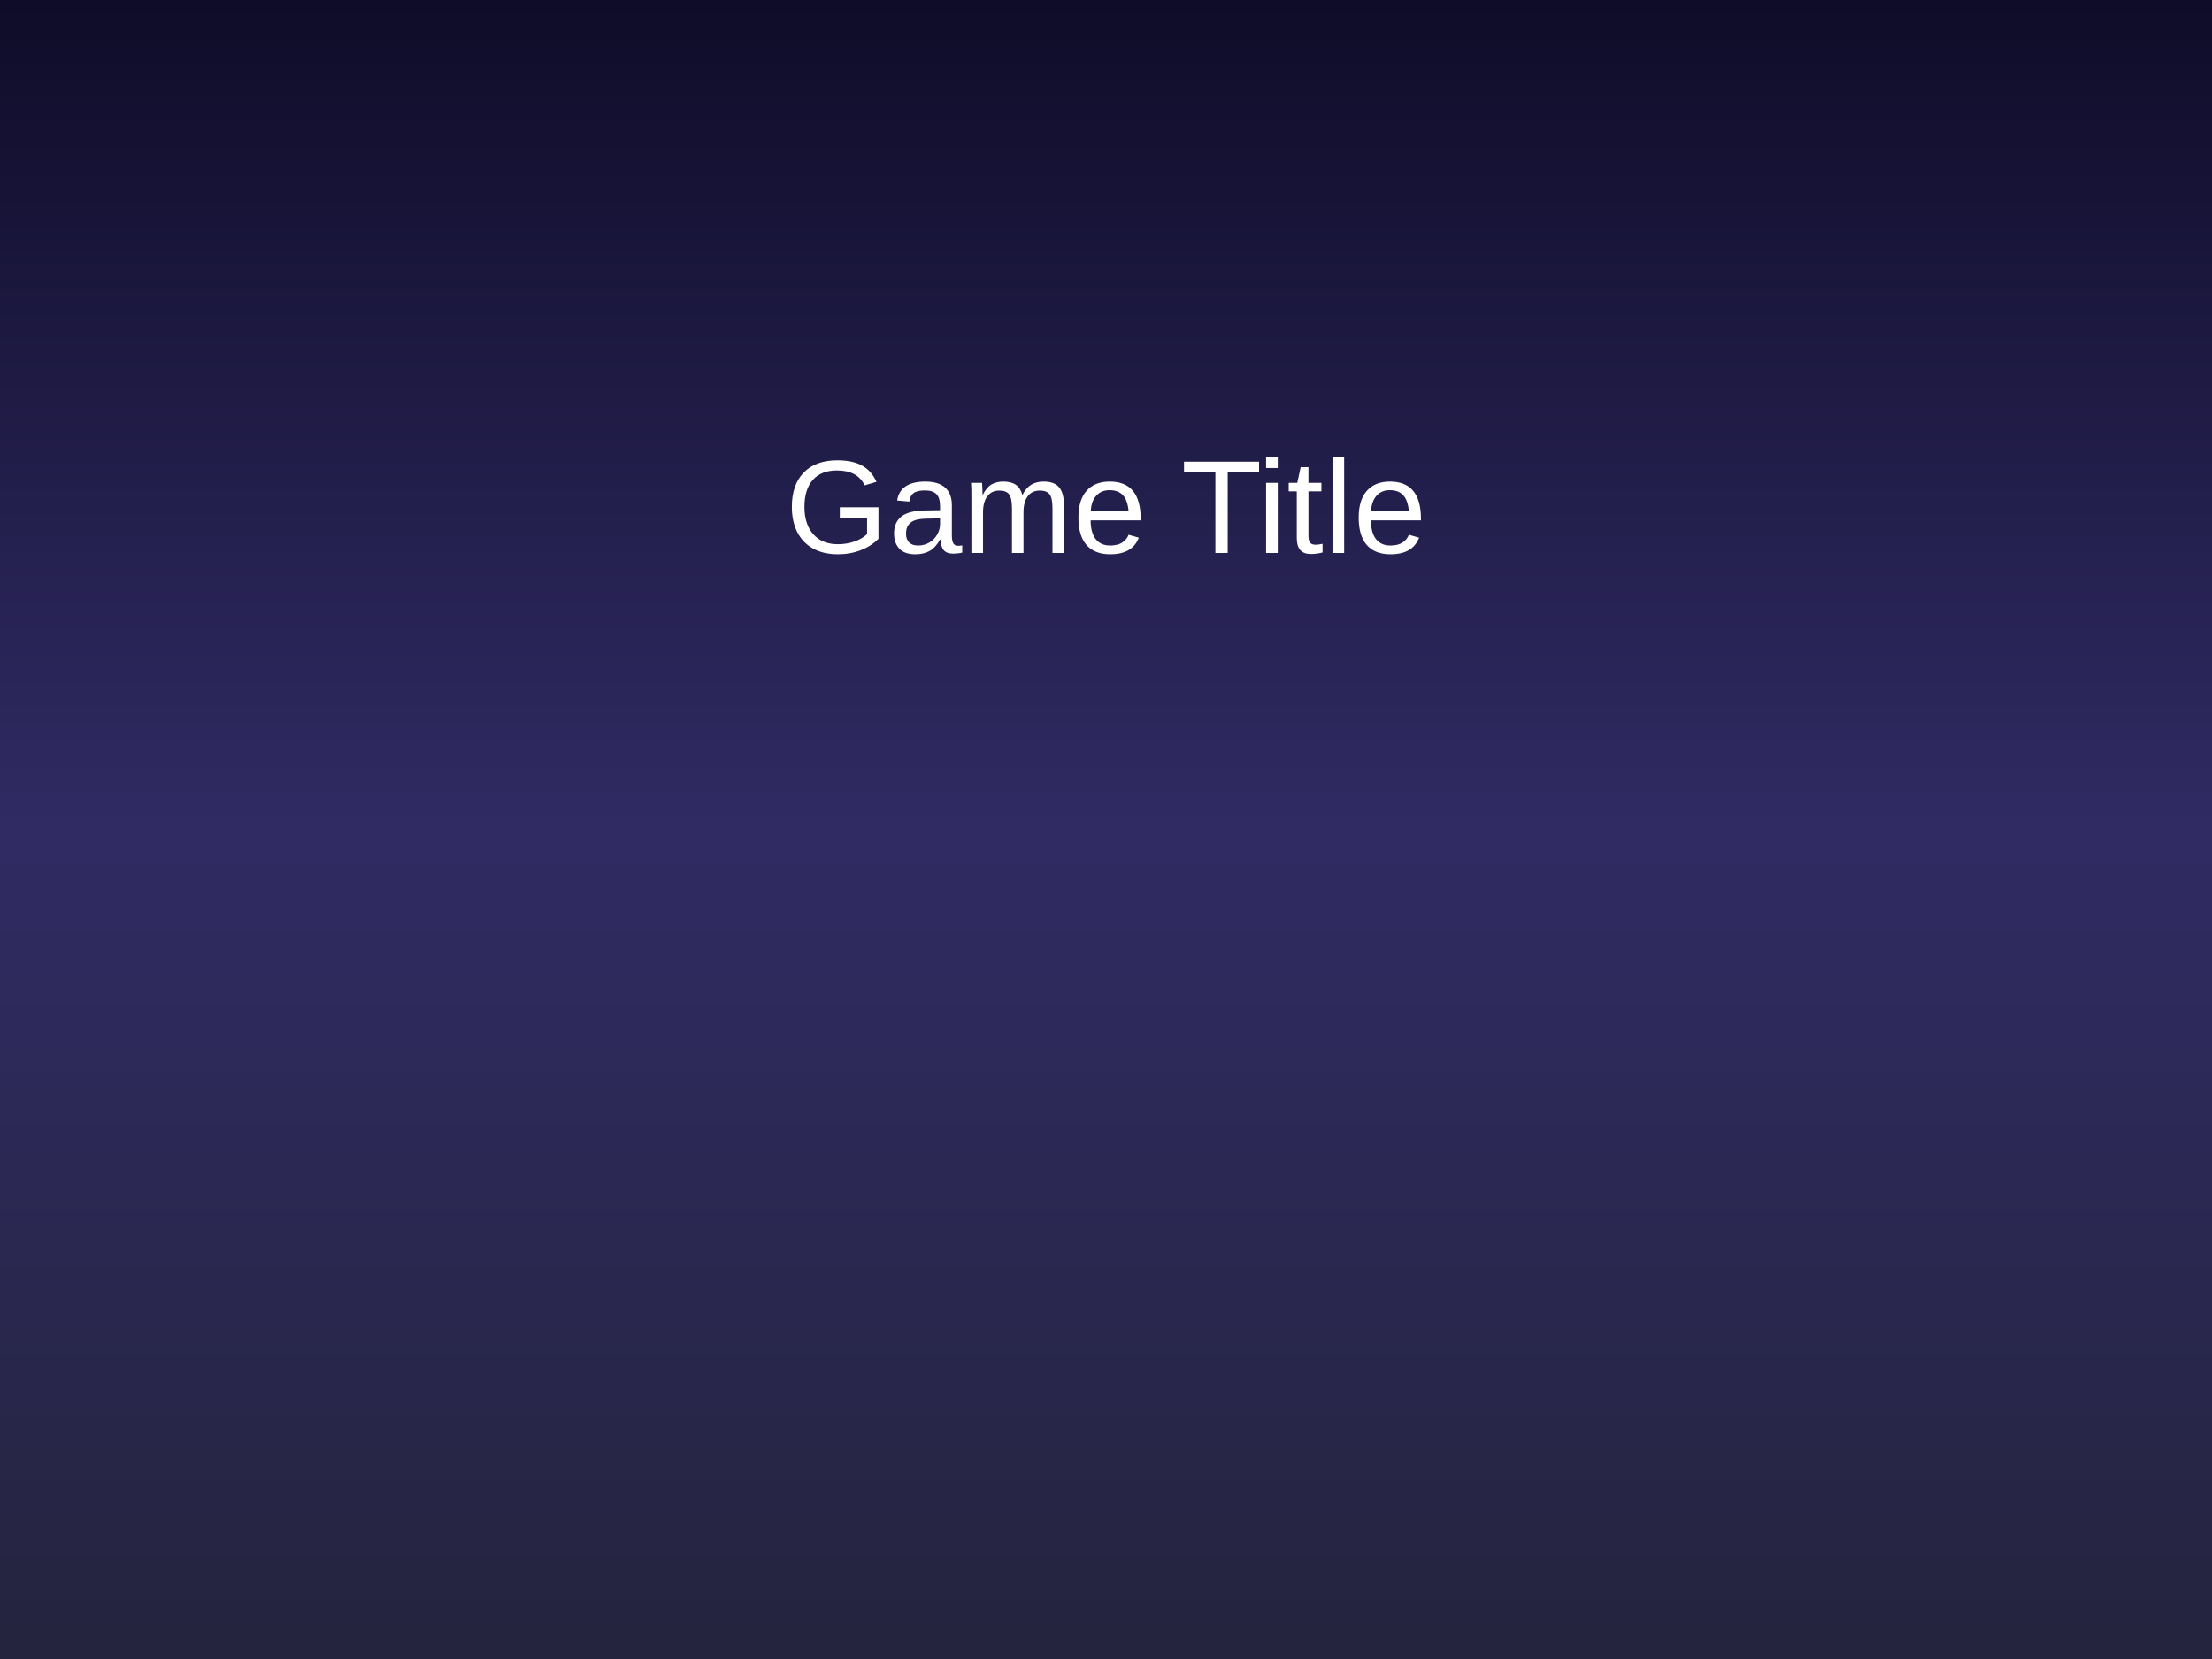
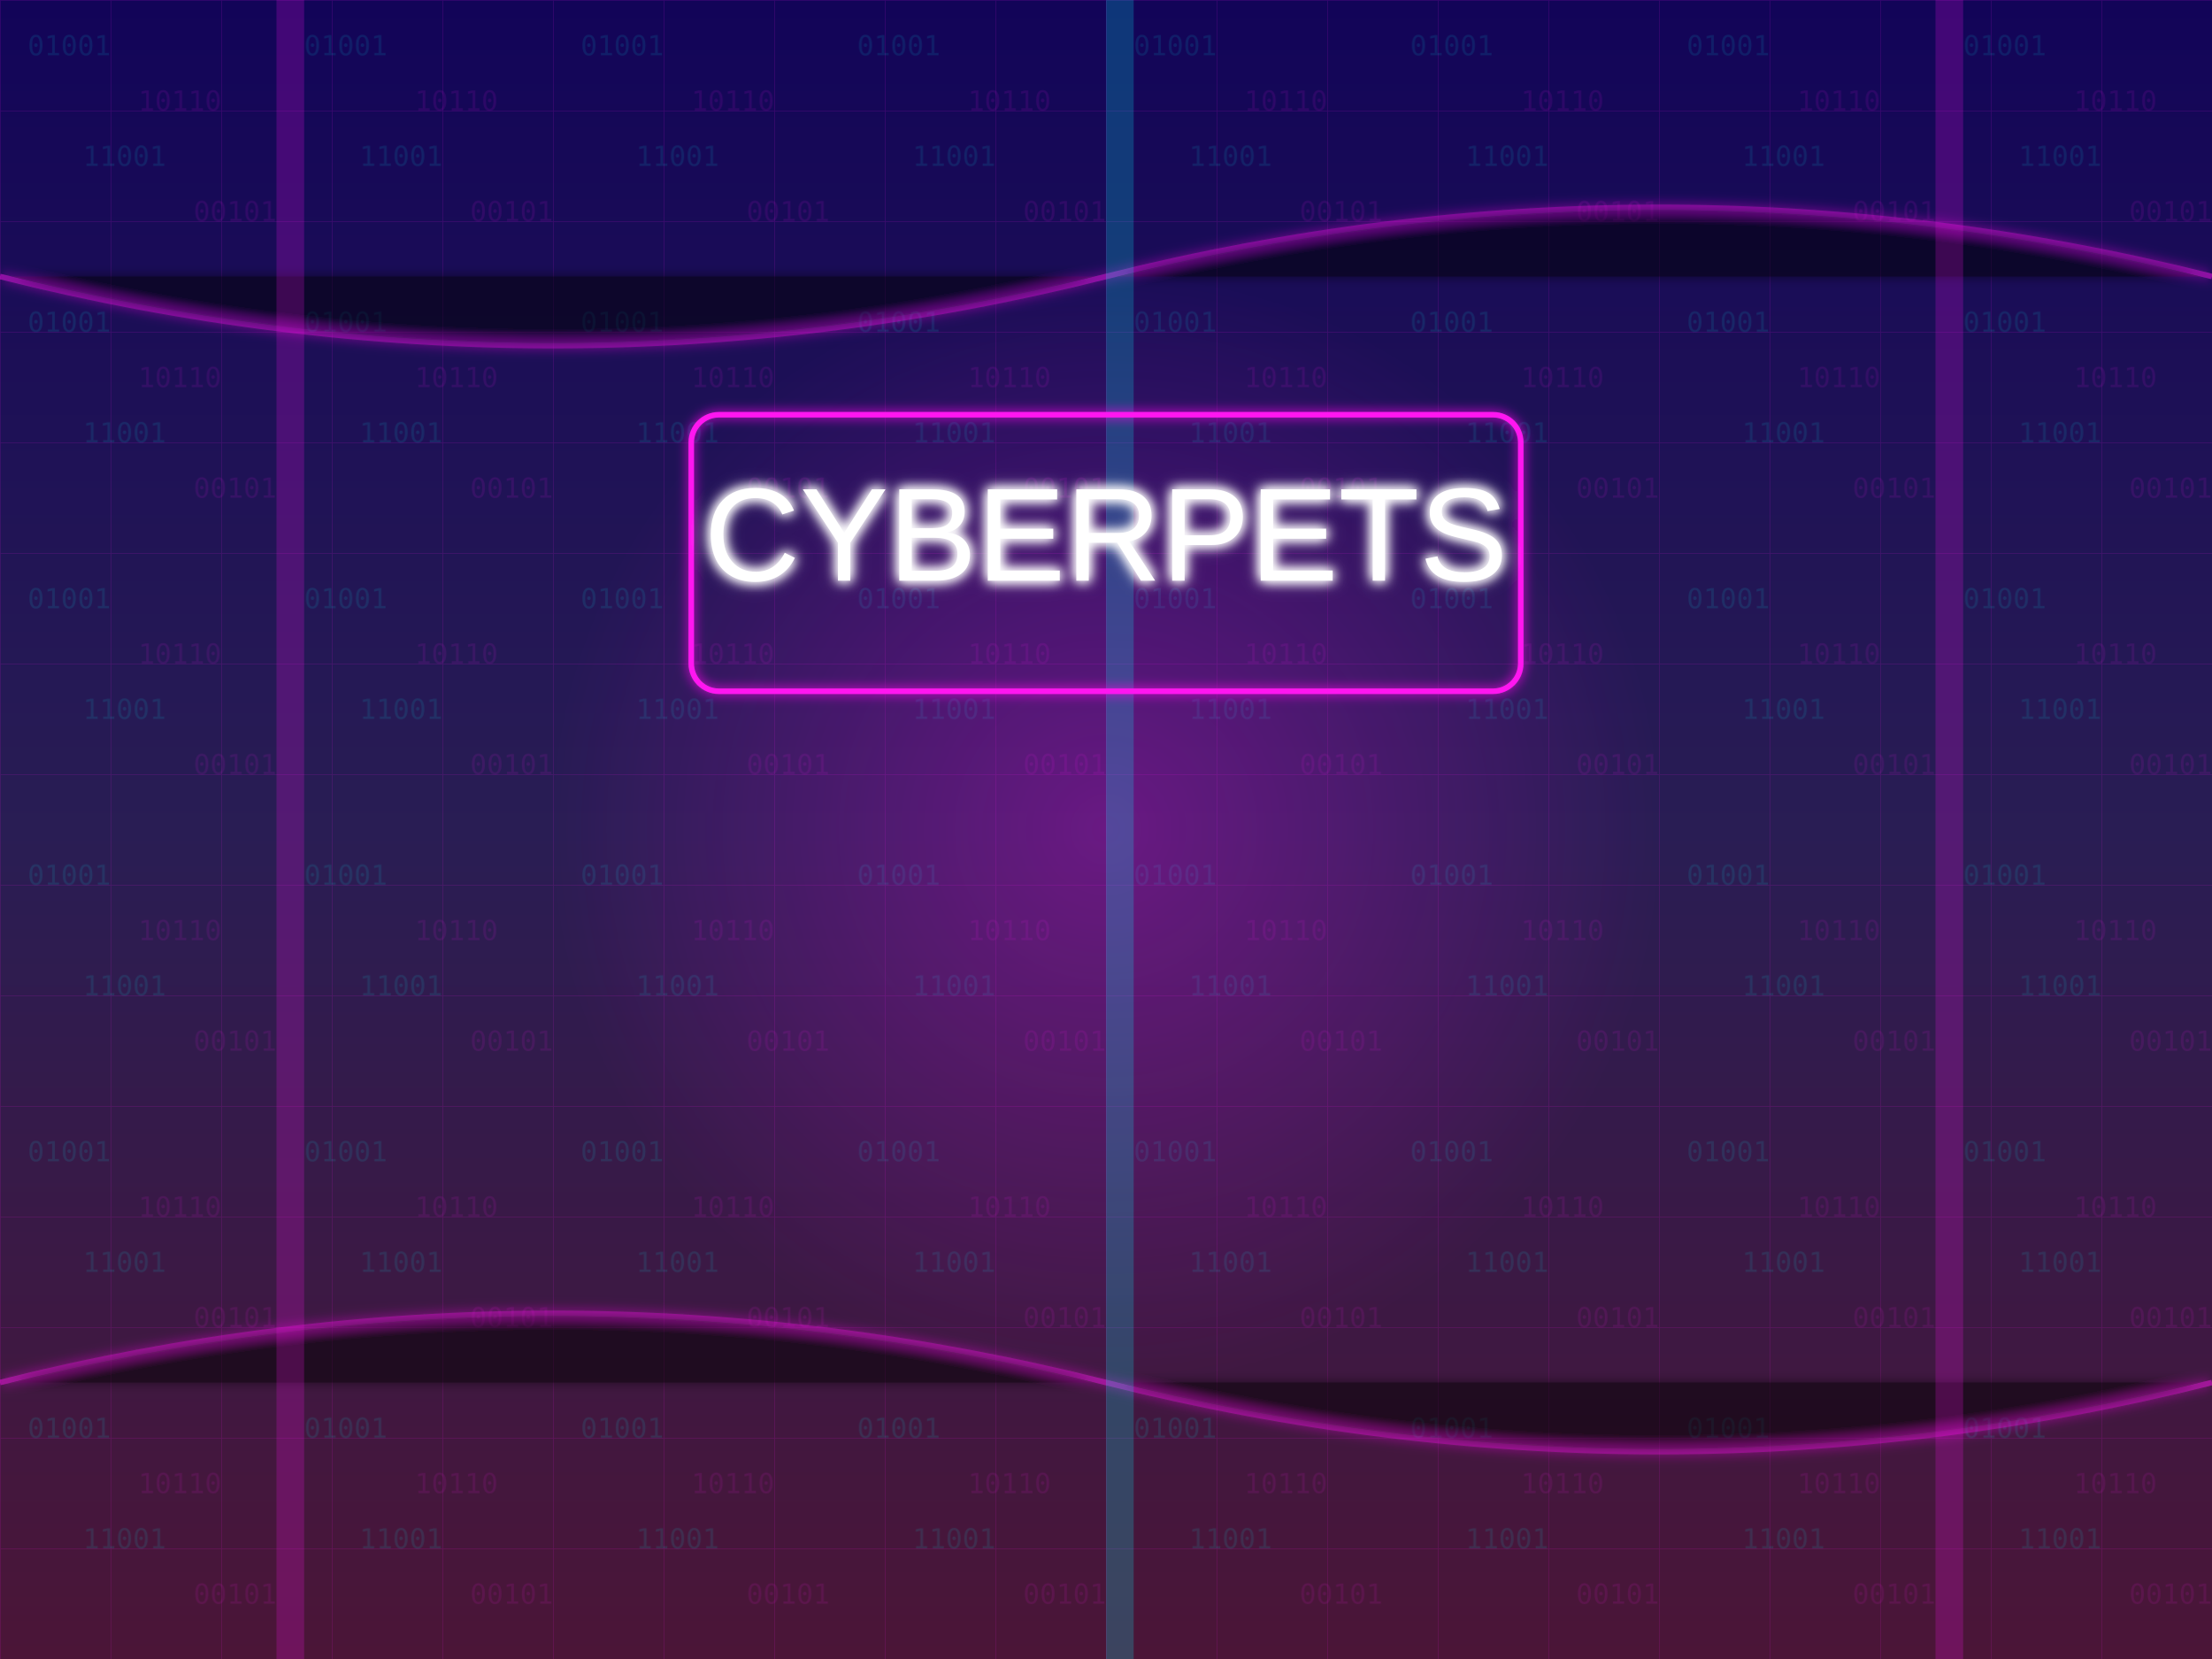
<svg xmlns="http://www.w3.org/2000/svg" width="800" height="600">
  <defs>
    <linearGradient id="menuGradient" x1="0%" y1="0%" x2="0%" y2="100%">
-       <stop offset="0%" style="stop-color:#0f0c29;stop-opacity:1" />
-       <stop offset="50%" style="stop-color:#302b63;stop-opacity:1" />
-       <stop offset="100%" style="stop-color:#24243e;stop-opacity:1" />
+       <stop offset="0%" style="stop-color:#120458;stop-opacity:1" />
+       <stop offset="50%" style="stop-color:#291D54;stop-opacity:1" />
+       <stop offset="100%" style="stop-color:#4B1537;stop-opacity:1" />
    </linearGradient>
+     <pattern id="gridPattern" x="0" y="0" width="40" height="40" patternUnits="userSpaceOnUse">
+       <path d="M 40 0 L 0 0 0 40" fill="none" stroke="#FF10F0" stroke-width="0.5" opacity="0.15" />
+     </pattern>
+     <filter id="neonGlow">
+       <feGaussianBlur in="SourceGraphic" stdDeviation="2" result="blur" />
+       <feComposite in="blur" in2="SourceGraphic" operator="over" />
+     </filter>
+     <pattern id="binaryPattern" x="0" y="0" width="100" height="100" patternUnits="userSpaceOnUse">
+       <text x="10" y="20" fill="#00FFFF" opacity="0.1" font-family="monospace" font-size="10">01001</text>
+       <text x="50" y="40" fill="#FF10F0" opacity="0.1" font-family="monospace" font-size="10">10110</text>
+       <text x="30" y="60" fill="#00FFFF" opacity="0.1" font-family="monospace" font-size="10">11001</text>
+       <text x="70" y="80" fill="#FF10F0" opacity="0.1" font-family="monospace" font-size="10">00101</text>
+     </pattern>
+     <radialGradient id="cyberCircle" cx="50%" cy="50%" r="50%">
+       <stop offset="0%" style="stop-color:#FF10F0;stop-opacity:0.3" />
+       <stop offset="100%" style="stop-color:#FF10F0;stop-opacity:0" />
+     </radialGradient>
  </defs>
  <rect x="0" y="0" width="800" height="600" fill="url(#menuGradient)" />
-   <text x="400" y="200" font-size="48" text-anchor="middle" fill="#FFFFFF" font-family="Arial">Game Title</text>
+   <rect x="0" y="0" width="800" height="600" fill="url(#gridPattern)" />
+   <rect x="0" y="0" width="800" height="600" fill="url(#binaryPattern)" />
+   <circle cx="400" cy="300" r="200" fill="url(#cyberCircle)">
+     <animateTransform attributeName="transform" type="rotate" from="0 400 300" to="360 400 300" dur="20s" repeatCount="indefinite" />
+   </circle>
+   <g stroke="#FF10F0" stroke-width="2" opacity="0.5" filter="url(#neonGlow)">
+     <path d="M0,100 Q200,150 400,100 T800,100">
+       <animate attributeName="d" dur="4s" repeatCount="indefinite" values="           M0,100 Q200,150 400,100 T800,100;           M0,120 Q200,80 400,120 T800,120;           M0,100 Q200,150 400,100 T800,100" />
+     </path>
+     <path d="M0,500 Q200,450 400,500 T800,500">
+       <animate attributeName="d" dur="4s" repeatCount="indefinite" values="           M0,500 Q200,450 400,500 T800,500;           M0,480 Q200,520 400,480 T800,480;           M0,500 Q200,450 400,500 T800,500" />
+     </path>
+   </g>
+   <g opacity="0.2">
+     <rect x="100" y="0" width="10" height="600" fill="#FF10F0">
+       <animate attributeName="opacity" values="0.2;0.4;0.2" dur="3s" repeatCount="indefinite" />
+     </rect>
+     <rect x="400" y="0" width="10" height="600" fill="#00FFFF">
+       <animate attributeName="opacity" values="0.2;0.4;0.2" dur="2s" repeatCount="indefinite" />
+     </rect>
+     <rect x="700" y="0" width="10" height="600" fill="#FF10F0">
+       <animate attributeName="opacity" values="0.2;0.4;0.2" dur="4s" repeatCount="indefinite" />
+     </rect>
+   </g>
+   <g filter="url(#neonGlow)">
+     <rect x="250" y="150" width="300" height="100" fill="none" stroke="#FF10F0" stroke-width="2" rx="10" ry="10" />
+     <text x="400" y="210" font-size="48" text-anchor="middle" fill="#FFFFFF" font-family="Arial" filter="url(#neonGlow)">
+       CYBERPETS
+     </text>
+   </g>
</svg>
